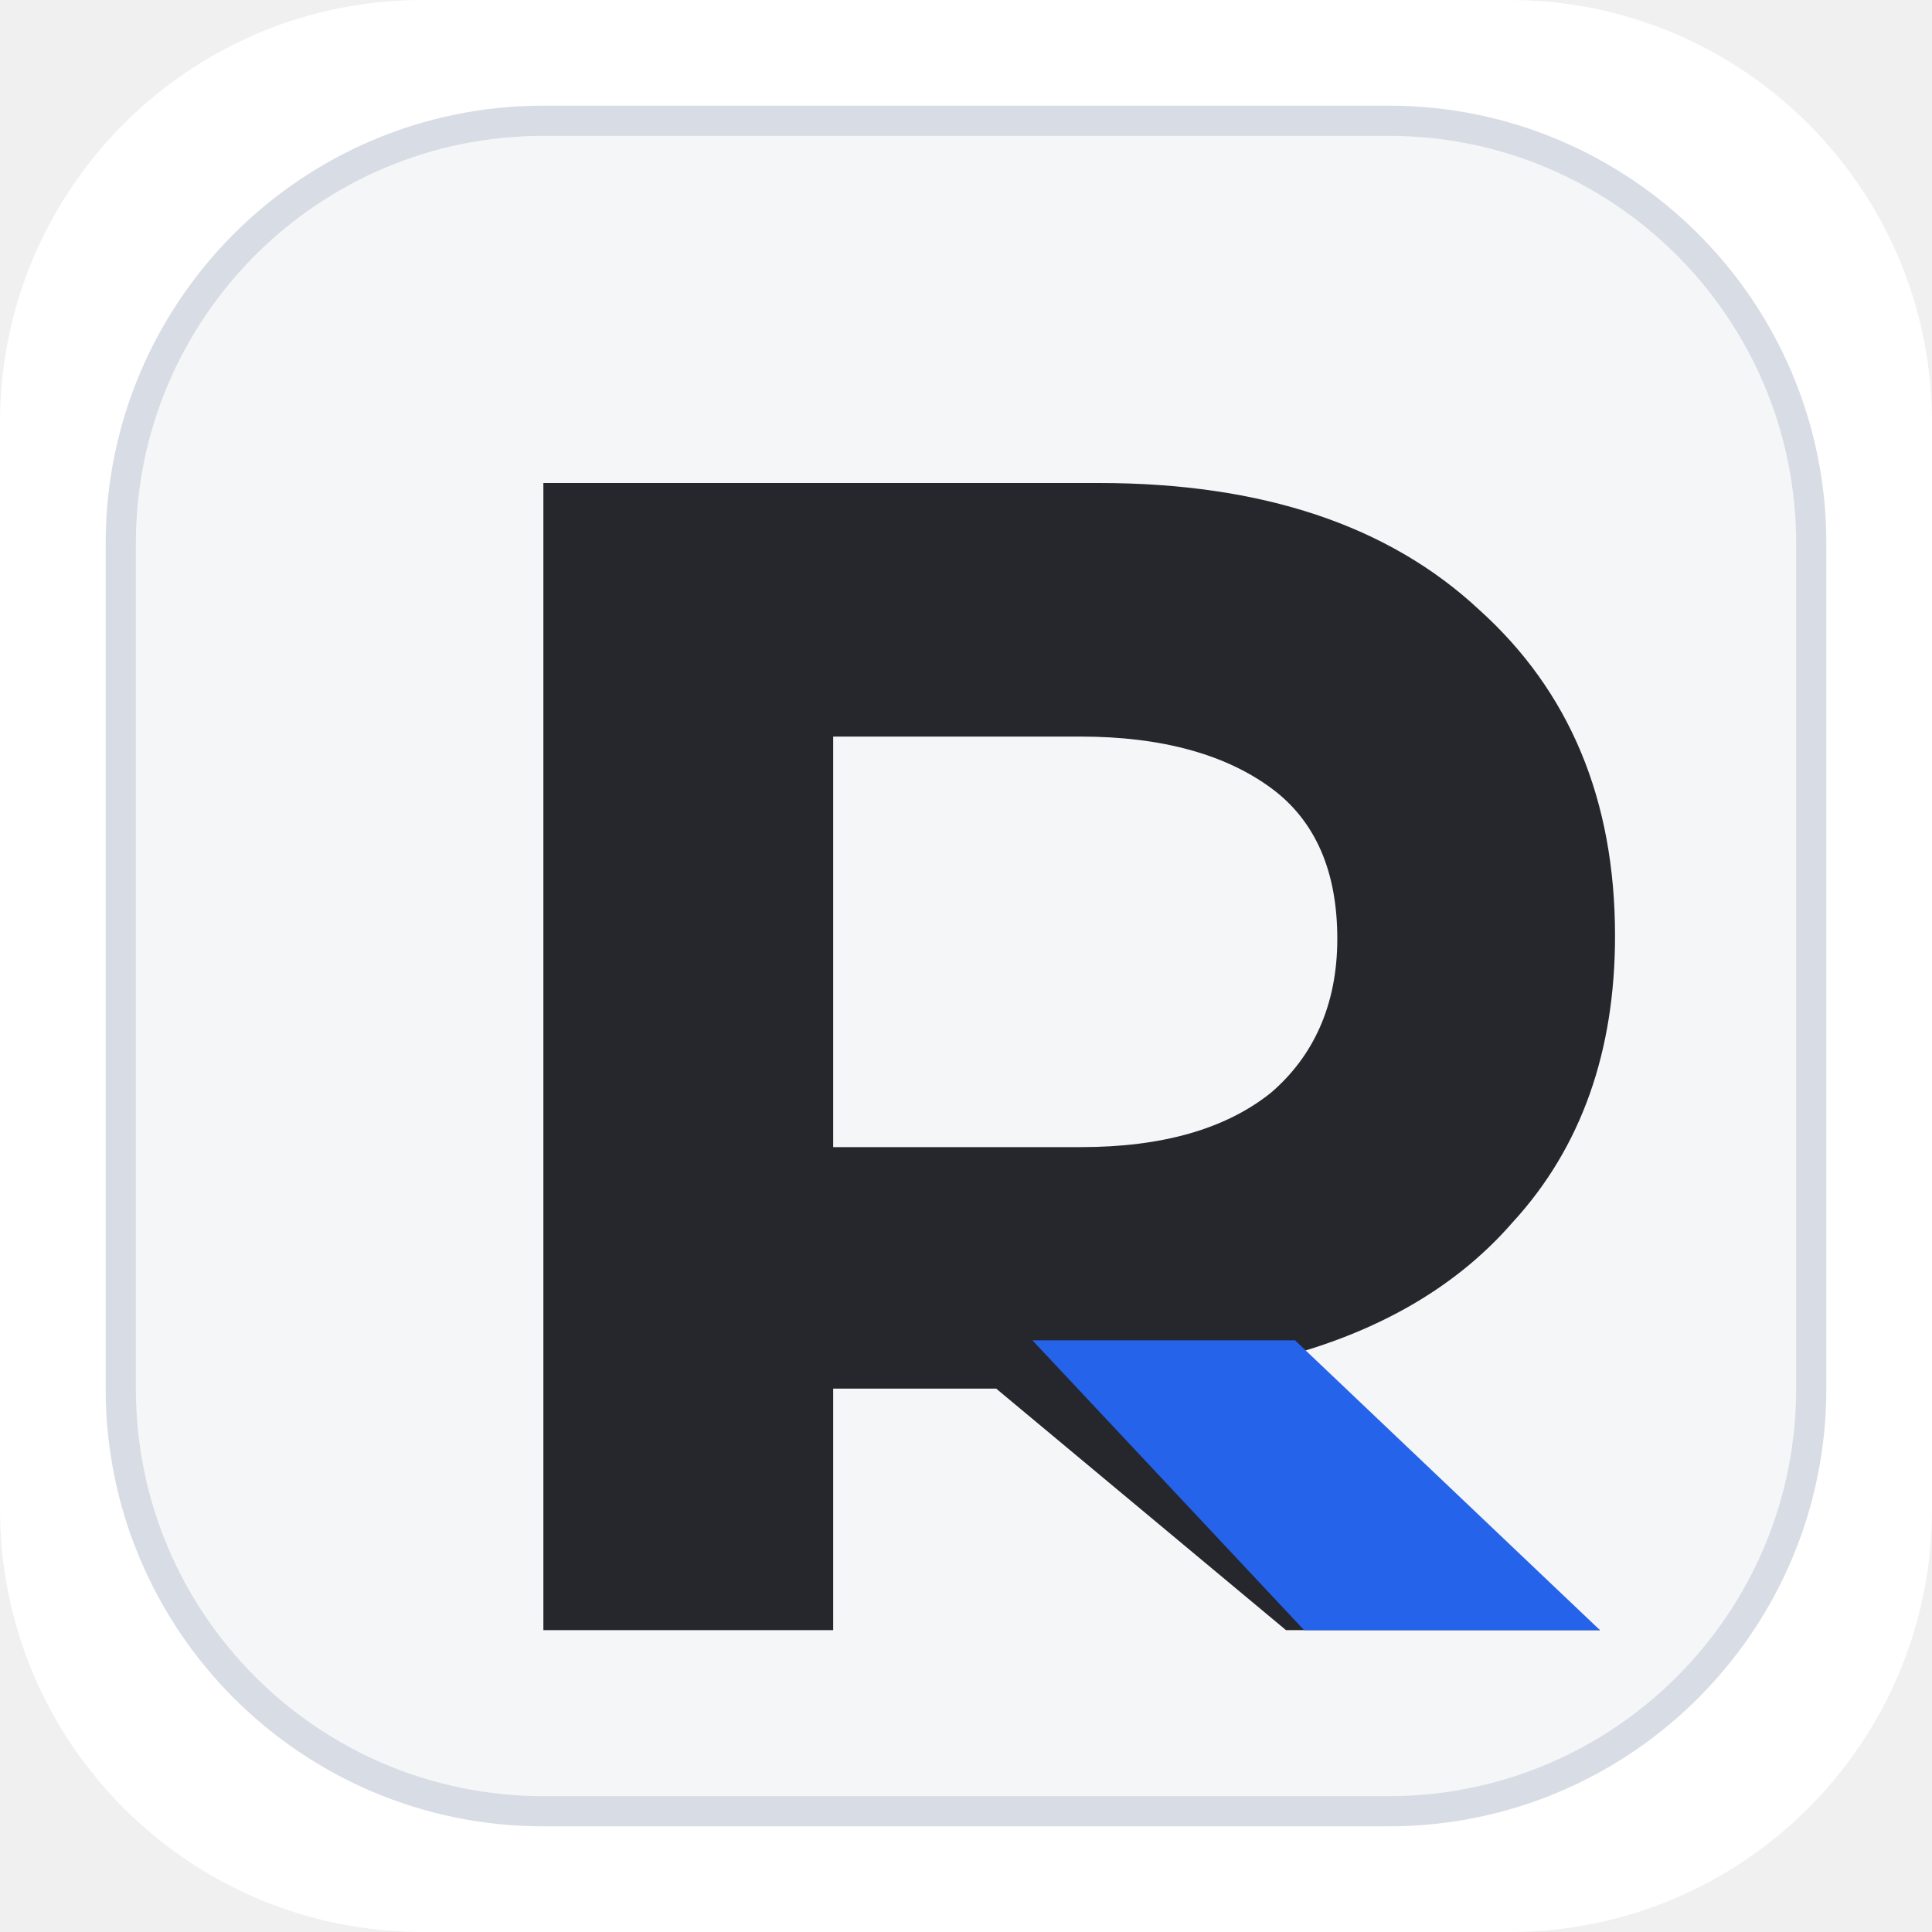
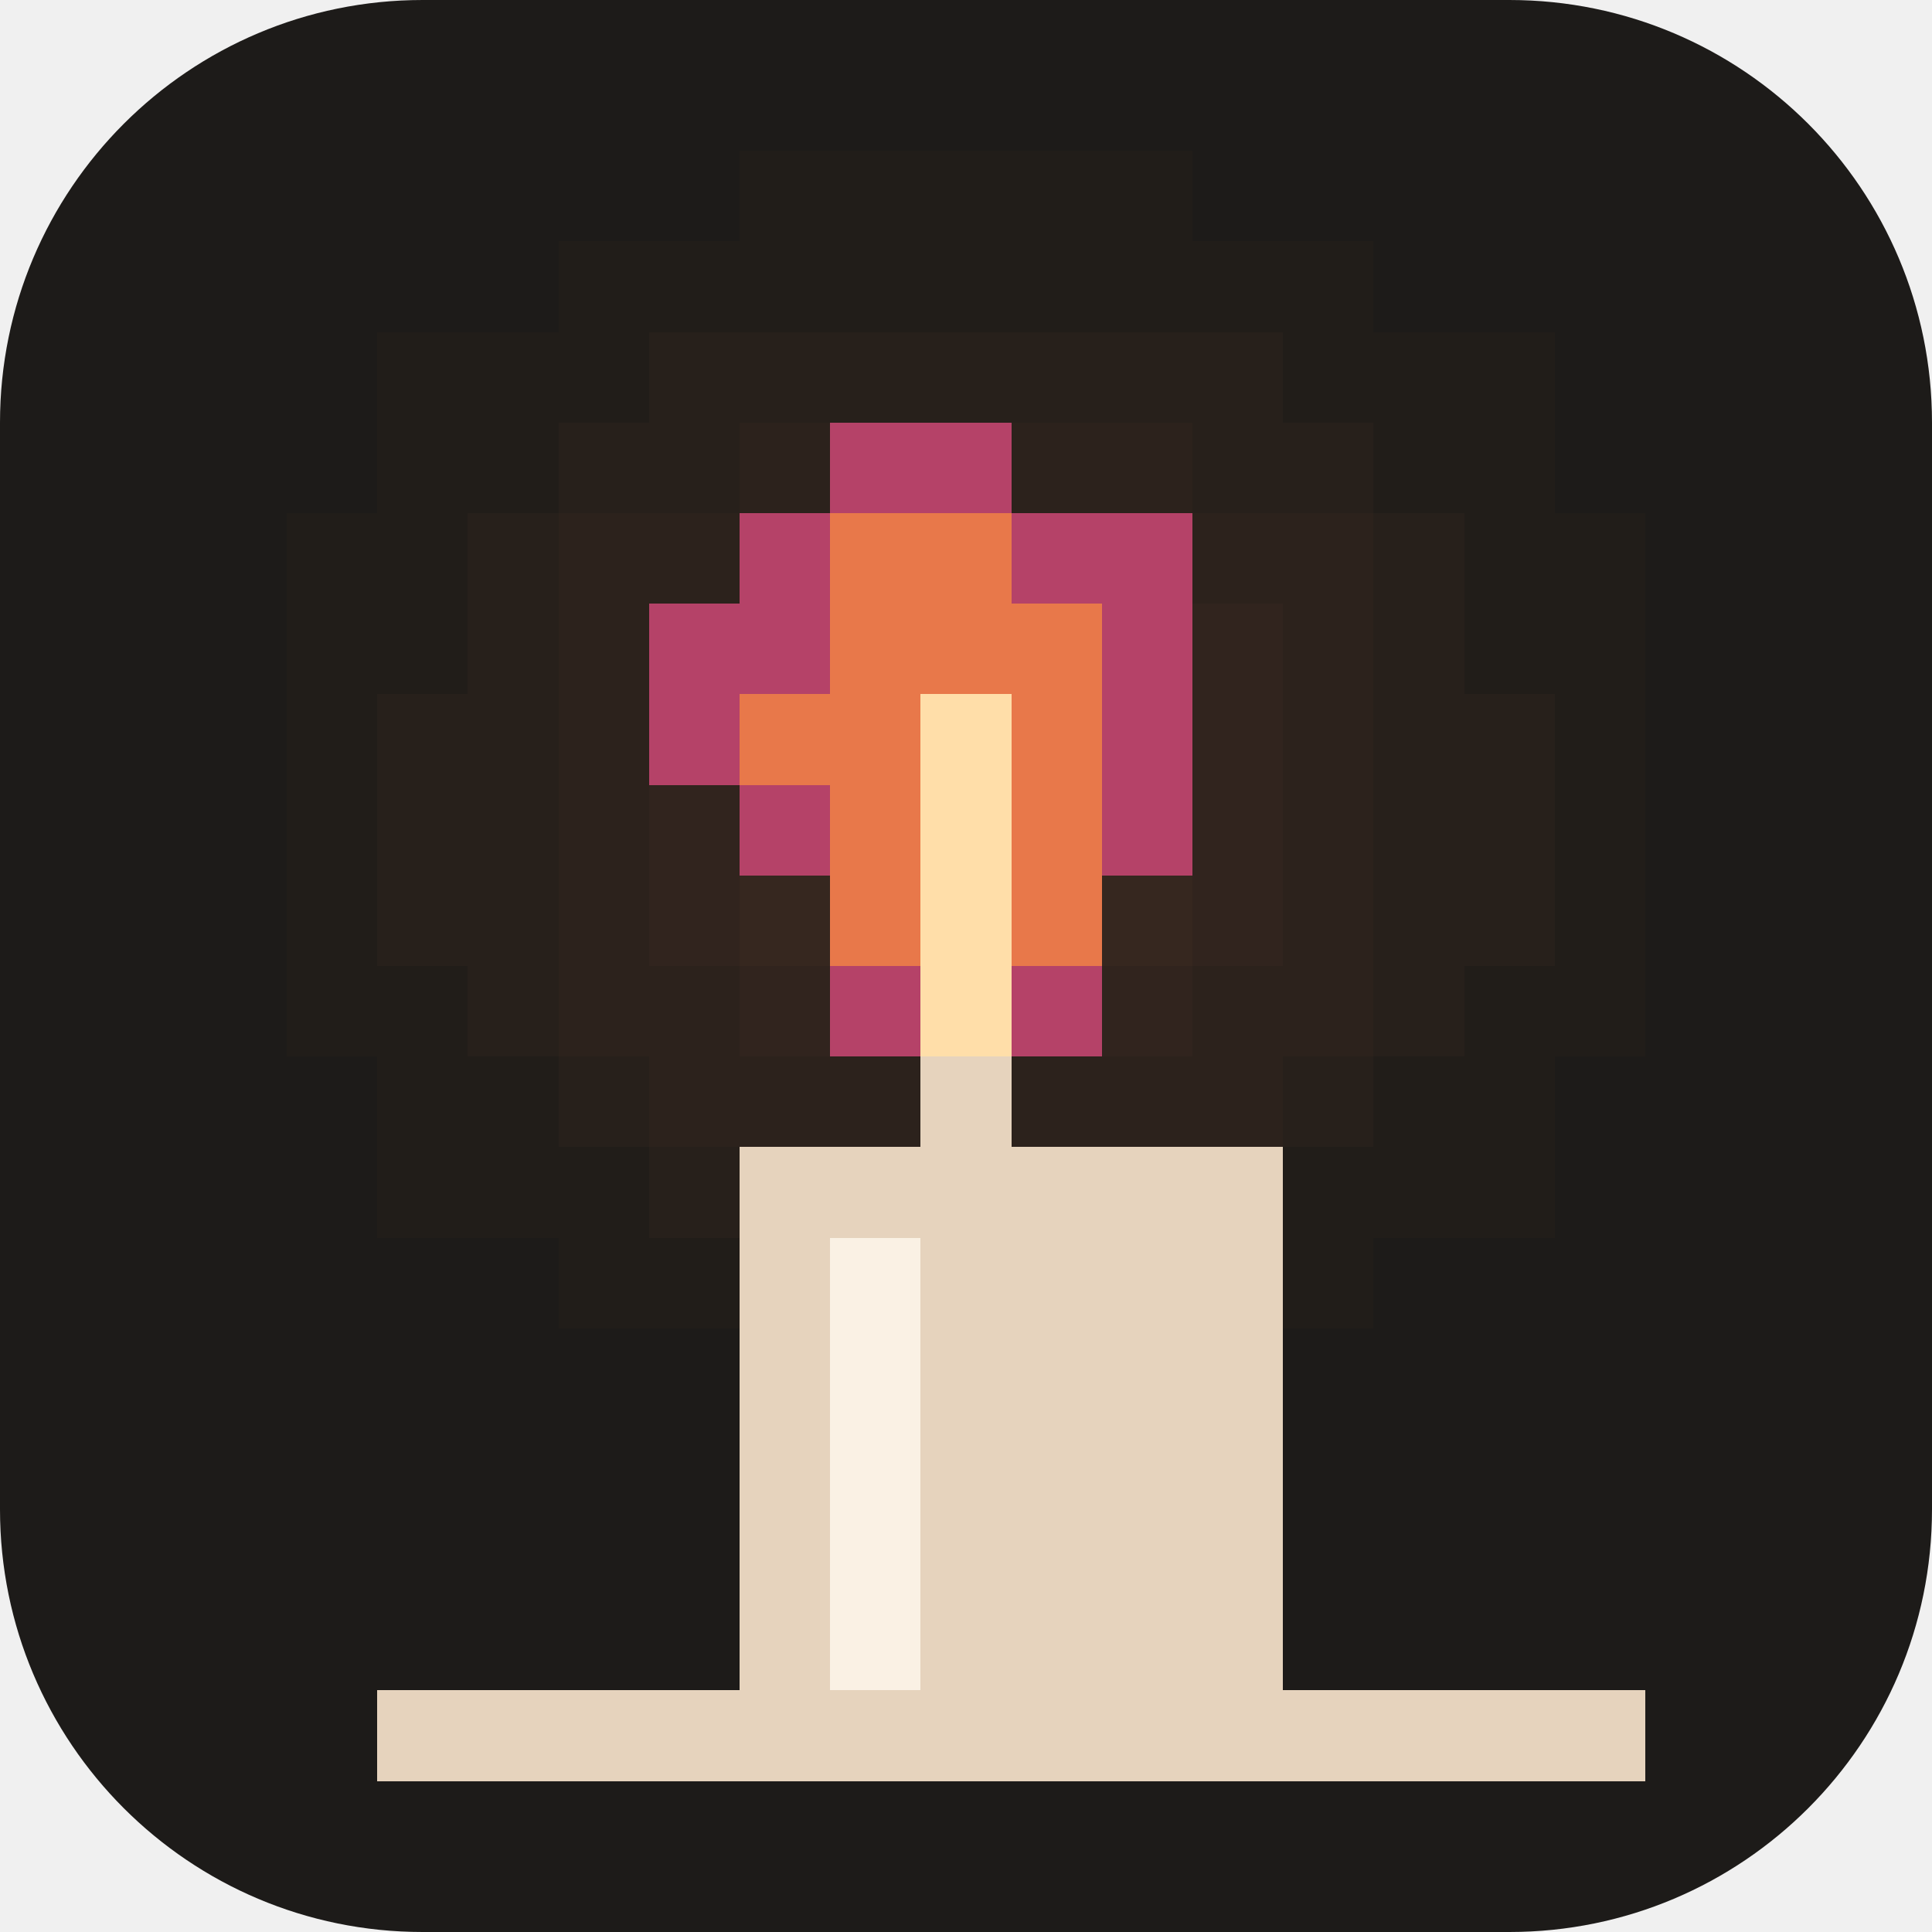
<svg xmlns="http://www.w3.org/2000/svg" viewBox="0 0 64 64">
-   <rect width="64" height="64" rx="14" fill="#ffffff" />
-   <rect x="4" y="4" width="56" height="56" rx="14" fill="#f5f6f8" stroke="#d8dce5" />
-   <path fill="#25272d" d="M18 16h18.4c5.4 0 9.6 1.4 12.6 4.2 3 2.7 4.5 6.3 4.5 10.8 0 3.8-1.1 7-3.4 9.5-2 2.3-4.8 3.8-8.2 4.6L53 54H42.6L33 46h-5.4v8H18V16Zm9.6 8.4V38h8.2c2.7 0 4.8-.6 6.3-1.8 1.4-1.2 2.2-2.9 2.2-5.1s-.7-3.9-2.2-5c-1.5-1.1-3.6-1.7-6.3-1.7h-8.2Z" />
-   <path d="M34.2 44.4h8.7L53 54H43.2l-9-9.6Z" fill="#2563eb" />
+   <rect width="64" height="64" rx="14" fill="#1d1b19" />
+   <g shape-rendering="crispEdges">
+     <rect x="24.5" y="5" width="3" height="3" fill="#e8784a" fill-opacity="0.025" />
+     <rect x="27.5" y="5" width="3" height="3" fill="#e8784a" fill-opacity="0.025" />
+     <rect x="30.5" y="5" width="3" height="3" fill="#e8784a" fill-opacity="0.025" />
+     <rect x="33.5" y="5" width="3" height="3" fill="#e8784a" fill-opacity="0.025" />
+     <rect x="36.5" y="5" width="3" height="3" fill="#e8784a" fill-opacity="0.025" />
+     <rect x="18.5" y="8" width="3" height="3" fill="#e8784a" fill-opacity="0.025" />
+     <rect x="21.5" y="8" width="3" height="3" fill="#e8784a" fill-opacity="0.025" />
+     <rect x="24.5" y="8" width="3" height="3" fill="#e8784a" fill-opacity="0.025" />
+     <rect x="27.5" y="8" width="3" height="3" fill="#e8784a" fill-opacity="0.025" />
+     <rect x="30.5" y="8" width="3" height="3" fill="#e8784a" fill-opacity="0.025" />
+     <rect x="33.5" y="8" width="3" height="3" fill="#e8784a" fill-opacity="0.025" />
+     <rect x="36.5" y="8" width="3" height="3" fill="#e8784a" fill-opacity="0.025" />
+     <rect x="39.5" y="8" width="3" height="3" fill="#e8784a" fill-opacity="0.025" />
+     <rect x="42.5" y="8" width="3" height="3" fill="#e8784a" fill-opacity="0.025" />
+     <rect x="12.5" y="11" width="3" height="3" fill="#e8784a" fill-opacity="0.025" />
+     <rect x="15.5" y="11" width="3" height="3" fill="#e8784a" fill-opacity="0.025" />
+     <rect x="18.5" y="11" width="3" height="3" fill="#e8784a" fill-opacity="0.025" />
+     <rect x="21.5" y="11" width="3" height="3" fill="#e8784a" fill-opacity="0.050" />
+     <rect x="24.5" y="11" width="3" height="3" fill="#e8784a" fill-opacity="0.050" />
+     <rect x="27.5" y="11" width="3" height="3" fill="#e8784a" fill-opacity="0.050" />
+     <rect x="30.5" y="11" width="3" height="3" fill="#e8784a" fill-opacity="0.050" />
+     <rect x="33.5" y="11" width="3" height="3" fill="#e8784a" fill-opacity="0.050" />
+     <rect x="36.5" y="11" width="3" height="3" fill="#e8784a" fill-opacity="0.050" />
+     <rect x="39.5" y="11" width="3" height="3" fill="#e8784a" fill-opacity="0.050" />
+     <rect x="42.5" y="11" width="3" height="3" fill="#e8784a" fill-opacity="0.025" />
+     <rect x="45.5" y="11" width="3" height="3" fill="#e8784a" fill-opacity="0.025" />
+     <rect x="48.5" y="11" width="3" height="3" fill="#e8784a" fill-opacity="0.025" />
+     <rect x="12.5" y="14" width="3" height="3" fill="#e8784a" fill-opacity="0.025" />
+     <rect x="15.5" y="14" width="3" height="3" fill="#e8784a" fill-opacity="0.025" />
+     <rect x="18.5" y="14" width="3" height="3" fill="#e8784a" fill-opacity="0.050" />
+     <rect x="21.5" y="14" width="3" height="3" fill="#e8784a" fill-opacity="0.050" />
+     <rect x="24.5" y="14" width="3" height="3" fill="#e8784a" fill-opacity="0.075" />
+     <rect x="27.5" y="14" width="3" height="3" fill="#b54268" />
+     <rect x="30.5" y="14" width="3" height="3" fill="#b54268" />
+     <rect x="33.5" y="14" width="3" height="3" fill="#e8784a" fill-opacity="0.075" />
+     <rect x="36.5" y="14" width="3" height="3" fill="#e8784a" fill-opacity="0.075" />
+     <rect x="39.5" y="14" width="3" height="3" fill="#e8784a" fill-opacity="0.050" />
+     <rect x="42.5" y="14" width="3" height="3" fill="#e8784a" fill-opacity="0.050" />
+     <rect x="45.5" y="14" width="3" height="3" fill="#e8784a" fill-opacity="0.025" />
+     <rect x="48.5" y="14" width="3" height="3" fill="#e8784a" fill-opacity="0.025" />
+     <rect x="9.5" y="17" width="3" height="3" fill="#e8784a" fill-opacity="0.025" />
+     <rect x="12.5" y="17" width="3" height="3" fill="#e8784a" fill-opacity="0.025" />
+     <rect x="15.5" y="17" width="3" height="3" fill="#e8784a" fill-opacity="0.050" />
+     <rect x="18.5" y="17" width="3" height="3" fill="#e8784a" fill-opacity="0.075" />
+     <rect x="21.5" y="17" width="3" height="3" fill="#e8784a" fill-opacity="0.075" />
+     <rect x="24.5" y="17" width="3" height="3" fill="#b54268" />
+     <rect x="27.5" y="17" width="3" height="3" fill="#e8784a" />
+     <rect x="30.5" y="17" width="3" height="3" fill="#e8784a" />
+     <rect x="33.5" y="17" width="3" height="3" fill="#b54268" />
+     <rect x="36.5" y="17" width="3" height="3" fill="#b54268" />
+     <rect x="39.5" y="17" width="3" height="3" fill="#e8784a" fill-opacity="0.075" />
+     <rect x="42.5" y="17" width="3" height="3" fill="#e8784a" fill-opacity="0.075" />
+     <rect x="45.5" y="17" width="3" height="3" fill="#e8784a" fill-opacity="0.050" />
+     <rect x="48.5" y="17" width="3" height="3" fill="#e8784a" fill-opacity="0.025" />
+     <rect x="51.5" y="17" width="3" height="3" fill="#e8784a" fill-opacity="0.025" />
+     <rect x="9.5" y="20" width="3" height="3" fill="#e8784a" fill-opacity="0.025" />
+     <rect x="12.5" y="20" width="3" height="3" fill="#e8784a" fill-opacity="0.025" />
+     <rect x="15.5" y="20" width="3" height="3" fill="#e8784a" fill-opacity="0.050" />
+     <rect x="18.5" y="20" width="3" height="3" fill="#e8784a" fill-opacity="0.075" />
+     <rect x="21.5" y="20" width="3" height="3" fill="#b54268" />
+     <rect x="24.5" y="20" width="3" height="3" fill="#b54268" />
+     <rect x="27.5" y="20" width="3" height="3" fill="#e8784a" />
+     <rect x="30.5" y="20" width="3" height="3" fill="#e8784a" />
+     <rect x="33.5" y="20" width="3" height="3" fill="#e8784a" />
+     <rect x="36.5" y="20" width="3" height="3" fill="#b54268" />
+     <rect x="39.5" y="20" width="3" height="3" fill="#e8784a" fill-opacity="0.100" />
+     <rect x="42.5" y="20" width="3" height="3" fill="#e8784a" fill-opacity="0.075" />
+     <rect x="45.5" y="20" width="3" height="3" fill="#e8784a" fill-opacity="0.050" />
+     <rect x="48.5" y="20" width="3" height="3" fill="#e8784a" fill-opacity="0.025" />
+     <rect x="51.5" y="20" width="3" height="3" fill="#e8784a" fill-opacity="0.025" />
+     <rect x="9.5" y="23" width="3" height="3" fill="#e8784a" fill-opacity="0.025" />
+     <rect x="12.5" y="23" width="3" height="3" fill="#e8784a" fill-opacity="0.050" />
+     <rect x="15.5" y="23" width="3" height="3" fill="#e8784a" fill-opacity="0.050" />
+     <rect x="18.5" y="23" width="3" height="3" fill="#e8784a" fill-opacity="0.075" />
+     <rect x="21.5" y="23" width="3" height="3" fill="#b54268" />
+     <rect x="24.5" y="23" width="3" height="3" fill="#e8784a" />
+     <rect x="27.5" y="23" width="3" height="3" fill="#e8784a" />
+     <rect x="30.5" y="23" width="3" height="3" fill="#ffdea9" />
+     <rect x="33.5" y="23" width="3" height="3" fill="#e8784a" />
+     <rect x="36.5" y="23" width="3" height="3" fill="#b54268" />
+     <rect x="39.5" y="23" width="3" height="3" fill="#e8784a" fill-opacity="0.100" />
+     <rect x="42.5" y="23" width="3" height="3" fill="#e8784a" fill-opacity="0.075" />
+     <rect x="45.5" y="23" width="3" height="3" fill="#e8784a" fill-opacity="0.050" />
+     <rect x="48.5" y="23" width="3" height="3" fill="#e8784a" fill-opacity="0.050" />
+     <rect x="51.5" y="23" width="3" height="3" fill="#e8784a" fill-opacity="0.025" />
+     <rect x="9.5" y="26" width="3" height="3" fill="#e8784a" fill-opacity="0.025" />
+     <rect x="12.5" y="26" width="3" height="3" fill="#e8784a" fill-opacity="0.050" />
+     <rect x="15.5" y="26" width="3" height="3" fill="#e8784a" fill-opacity="0.050" />
+     <rect x="18.5" y="26" width="3" height="3" fill="#e8784a" fill-opacity="0.075" />
+     <rect x="21.5" y="26" width="3" height="3" fill="#e8784a" fill-opacity="0.100" />
+     <rect x="24.5" y="26" width="3" height="3" fill="#b54268" />
+     <rect x="27.5" y="26" width="3" height="3" fill="#e8784a" />
+     <rect x="30.5" y="26" width="3" height="3" fill="#ffdea9" />
+     <rect x="33.5" y="26" width="3" height="3" fill="#e8784a" />
+     <rect x="36.5" y="26" width="3" height="3" fill="#b54268" />
+     <rect x="39.5" y="26" width="3" height="3" fill="#e8784a" fill-opacity="0.100" />
+     <rect x="42.5" y="26" width="3" height="3" fill="#e8784a" fill-opacity="0.075" />
+     <rect x="45.5" y="26" width="3" height="3" fill="#e8784a" fill-opacity="0.050" />
+     <rect x="48.5" y="26" width="3" height="3" fill="#e8784a" fill-opacity="0.050" />
+     <rect x="51.5" y="26" width="3" height="3" fill="#e8784a" fill-opacity="0.025" />
+     <rect x="9.5" y="29" width="3" height="3" fill="#e8784a" fill-opacity="0.025" />
+     <rect x="12.5" y="29" width="3" height="3" fill="#e8784a" fill-opacity="0.050" />
+     <rect x="15.5" y="29" width="3" height="3" fill="#e8784a" fill-opacity="0.050" />
+     <rect x="18.5" y="29" width="3" height="3" fill="#e8784a" fill-opacity="0.075" />
+     <rect x="21.5" y="29" width="3" height="3" fill="#e8784a" fill-opacity="0.100" />
+     <rect x="24.5" y="29" width="3" height="3" fill="#e8784a" fill-opacity="0.125" />
+     <rect x="27.5" y="29" width="3" height="3" fill="#e8784a" />
+     <rect x="30.5" y="29" width="3" height="3" fill="#ffdea9" />
+     <rect x="33.5" y="29" width="3" height="3" fill="#e8784a" />
+     <rect x="36.5" y="29" width="3" height="3" fill="#e8784a" fill-opacity="0.125" />
+     <rect x="39.5" y="29" width="3" height="3" fill="#e8784a" fill-opacity="0.100" />
+     <rect x="42.5" y="29" width="3" height="3" fill="#e8784a" fill-opacity="0.075" />
+     <rect x="45.5" y="29" width="3" height="3" fill="#e8784a" fill-opacity="0.050" />
+     <rect x="48.5" y="29" width="3" height="3" fill="#e8784a" fill-opacity="0.050" />
+     <rect x="51.5" y="29" width="3" height="3" fill="#e8784a" fill-opacity="0.025" />
+     <rect x="9.5" y="32" width="3" height="3" fill="#e8784a" fill-opacity="0.025" />
+     <rect x="12.5" y="32" width="3" height="3" fill="#e8784a" fill-opacity="0.025" />
+     <rect x="15.5" y="32" width="3" height="3" fill="#e8784a" fill-opacity="0.050" />
+     <rect x="18.5" y="32" width="3" height="3" fill="#e8784a" fill-opacity="0.075" />
+     <rect x="21.5" y="32" width="3" height="3" fill="#e8784a" fill-opacity="0.075" />
+     <rect x="24.5" y="32" width="3" height="3" fill="#e8784a" fill-opacity="0.100" />
+     <rect x="27.5" y="32" width="3" height="3" fill="#b54268" />
+     <rect x="30.5" y="32" width="3" height="3" fill="#ffdea9" />
+     <rect x="33.5" y="32" width="3" height="3" fill="#b54268" />
+     <rect x="36.5" y="32" width="3" height="3" fill="#e8784a" fill-opacity="0.100" />
+     <rect x="39.5" y="32" width="3" height="3" fill="#e8784a" fill-opacity="0.075" />
+     <rect x="42.5" y="32" width="3" height="3" fill="#e8784a" fill-opacity="0.075" />
+     <rect x="45.5" y="32" width="3" height="3" fill="#e8784a" fill-opacity="0.050" />
+     <rect x="48.5" y="32" width="3" height="3" fill="#e8784a" fill-opacity="0.025" />
+     <rect x="51.5" y="32" width="3" height="3" fill="#e8784a" fill-opacity="0.025" />
+     <rect x="12.5" y="35" width="3" height="3" fill="#e8784a" fill-opacity="0.025" />
+     <rect x="15.5" y="35" width="3" height="3" fill="#e8784a" fill-opacity="0.025" />
+     <rect x="18.5" y="35" width="3" height="3" fill="#e8784a" fill-opacity="0.050" />
+     <rect x="21.5" y="35" width="3" height="3" fill="#e8784a" fill-opacity="0.075" />
+     <rect x="24.5" y="35" width="3" height="3" fill="#e8784a" fill-opacity="0.075" />
+     <rect x="27.5" y="35" width="3" height="3" fill="#e8784a" fill-opacity="0.075" />
+     <rect x="30.5" y="35" width="3" height="3" fill="#e6d3bd" />
+     <rect x="33.5" y="35" width="3" height="3" fill="#e8784a" fill-opacity="0.075" />
+     <rect x="36.5" y="35" width="3" height="3" fill="#e8784a" fill-opacity="0.075" />
+     <rect x="39.5" y="35" width="3" height="3" fill="#e8784a" fill-opacity="0.075" />
+     <rect x="42.5" y="35" width="3" height="3" fill="#e8784a" fill-opacity="0.050" />
+     <rect x="45.5" y="35" width="3" height="3" fill="#e8784a" fill-opacity="0.025" />
+     <rect x="48.5" y="35" width="3" height="3" fill="#e8784a" fill-opacity="0.025" />
+     <rect x="12.5" y="38" width="3" height="3" fill="#e8784a" fill-opacity="0.025" />
+     <rect x="15.5" y="38" width="3" height="3" fill="#e8784a" fill-opacity="0.025" />
+     <rect x="18.5" y="38" width="3" height="3" fill="#e8784a" fill-opacity="0.025" />
+     <rect x="21.5" y="38" width="3" height="3" fill="#e8784a" fill-opacity="0.050" />
+     <rect x="24.5" y="38" width="3" height="3" fill="#e6d3bd" />
+     <rect x="27.5" y="38" width="3" height="3" fill="#e6d3bd" />
+     <rect x="30.5" y="38" width="3" height="3" fill="#e6d3bd" />
+     <rect x="33.5" y="38" width="3" height="3" fill="#e6d3bd" />
+     <rect x="36.5" y="38" width="3" height="3" fill="#e6d3bd" />
+     <rect x="39.5" y="38" width="3" height="3" fill="#e6d3bd" />
+     <rect x="42.5" y="38" width="3" height="3" fill="#e8784a" fill-opacity="0.025" />
+     <rect x="45.5" y="38" width="3" height="3" fill="#e8784a" fill-opacity="0.025" />
+     <rect x="48.5" y="38" width="3" height="3" fill="#e8784a" fill-opacity="0.025" />
+     <rect x="18.5" y="41" width="3" height="3" fill="#e8784a" fill-opacity="0.025" />
+     <rect x="21.5" y="41" width="3" height="3" fill="#e8784a" fill-opacity="0.025" />
+     <rect x="24.5" y="41" width="3" height="3" fill="#e6d3bd" />
+     <rect x="27.5" y="41" width="3" height="3" fill="#faf1e4" />
+     <rect x="30.5" y="41" width="3" height="3" fill="#e6d3bd" />
+     <rect x="33.5" y="41" width="3" height="3" fill="#e6d3bd" />
+     <rect x="36.5" y="41" width="3" height="3" fill="#e6d3bd" />
+     <rect x="39.5" y="41" width="3" height="3" fill="#e6d3bd" />
+     <rect x="42.5" y="41" width="3" height="3" fill="#e8784a" fill-opacity="0.025" />
+     <rect x="24.5" y="44" width="3" height="3" fill="#e6d3bd" />
+     <rect x="27.5" y="44" width="3" height="3" fill="#faf1e4" />
+     <rect x="30.5" y="44" width="3" height="3" fill="#e6d3bd" />
+     <rect x="33.5" y="44" width="3" height="3" fill="#e6d3bd" />
+     <rect x="36.5" y="44" width="3" height="3" fill="#e6d3bd" />
+     <rect x="39.5" y="44" width="3" height="3" fill="#e6d3bd" />
+     <rect x="24.5" y="47" width="3" height="3" fill="#e6d3bd" />
+     <rect x="27.5" y="47" width="3" height="3" fill="#faf1e4" />
+     <rect x="30.5" y="47" width="3" height="3" fill="#e6d3bd" />
+     <rect x="33.5" y="47" width="3" height="3" fill="#e6d3bd" />
+     <rect x="36.5" y="47" width="3" height="3" fill="#e6d3bd" />
+     <rect x="39.5" y="47" width="3" height="3" fill="#e6d3bd" />
+     <rect x="24.5" y="50" width="3" height="3" fill="#e6d3bd" />
+     <rect x="27.5" y="50" width="3" height="3" fill="#faf1e4" />
+     <rect x="30.5" y="50" width="3" height="3" fill="#e6d3bd" />
+     <rect x="33.5" y="50" width="3" height="3" fill="#e6d3bd" />
+     <rect x="36.5" y="50" width="3" height="3" fill="#e6d3bd" />
+     <rect x="39.5" y="50" width="3" height="3" fill="#e6d3bd" />
+     <rect x="24.5" y="53" width="3" height="3" fill="#e6d3bd" />
+     <rect x="27.5" y="53" width="3" height="3" fill="#faf1e4" />
+     <rect x="30.5" y="53" width="3" height="3" fill="#e6d3bd" />
+     <rect x="33.5" y="53" width="3" height="3" fill="#e6d3bd" />
+     <rect x="36.5" y="53" width="3" height="3" fill="#e6d3bd" />
+     <rect x="39.5" y="53" width="3" height="3" fill="#e6d3bd" />
+     <rect x="12.5" y="56" width="3" height="3" fill="#e6d3bd" />
+     <rect x="15.5" y="56" width="3" height="3" fill="#e6d3bd" />
+     <rect x="18.5" y="56" width="3" height="3" fill="#e6d3bd" />
+     <rect x="21.5" y="56" width="3" height="3" fill="#e6d3bd" />
+     <rect x="24.5" y="56" width="3" height="3" fill="#e6d3bd" />
+     <rect x="27.5" y="56" width="3" height="3" fill="#e6d3bd" />
+     <rect x="30.5" y="56" width="3" height="3" fill="#e6d3bd" />
+     <rect x="33.5" y="56" width="3" height="3" fill="#e6d3bd" />
+     <rect x="36.5" y="56" width="3" height="3" fill="#e6d3bd" />
+     <rect x="39.5" y="56" width="3" height="3" fill="#e6d3bd" />
+     <rect x="42.5" y="56" width="3" height="3" fill="#e6d3bd" />
+     <rect x="45.5" y="56" width="3" height="3" fill="#e6d3bd" />
+     <rect x="48.5" y="56" width="3" height="3" fill="#e6d3bd" />
+     <rect x="51.5" y="56" width="3" height="3" fill="#e6d3bd" />
+   </g>
</svg>
